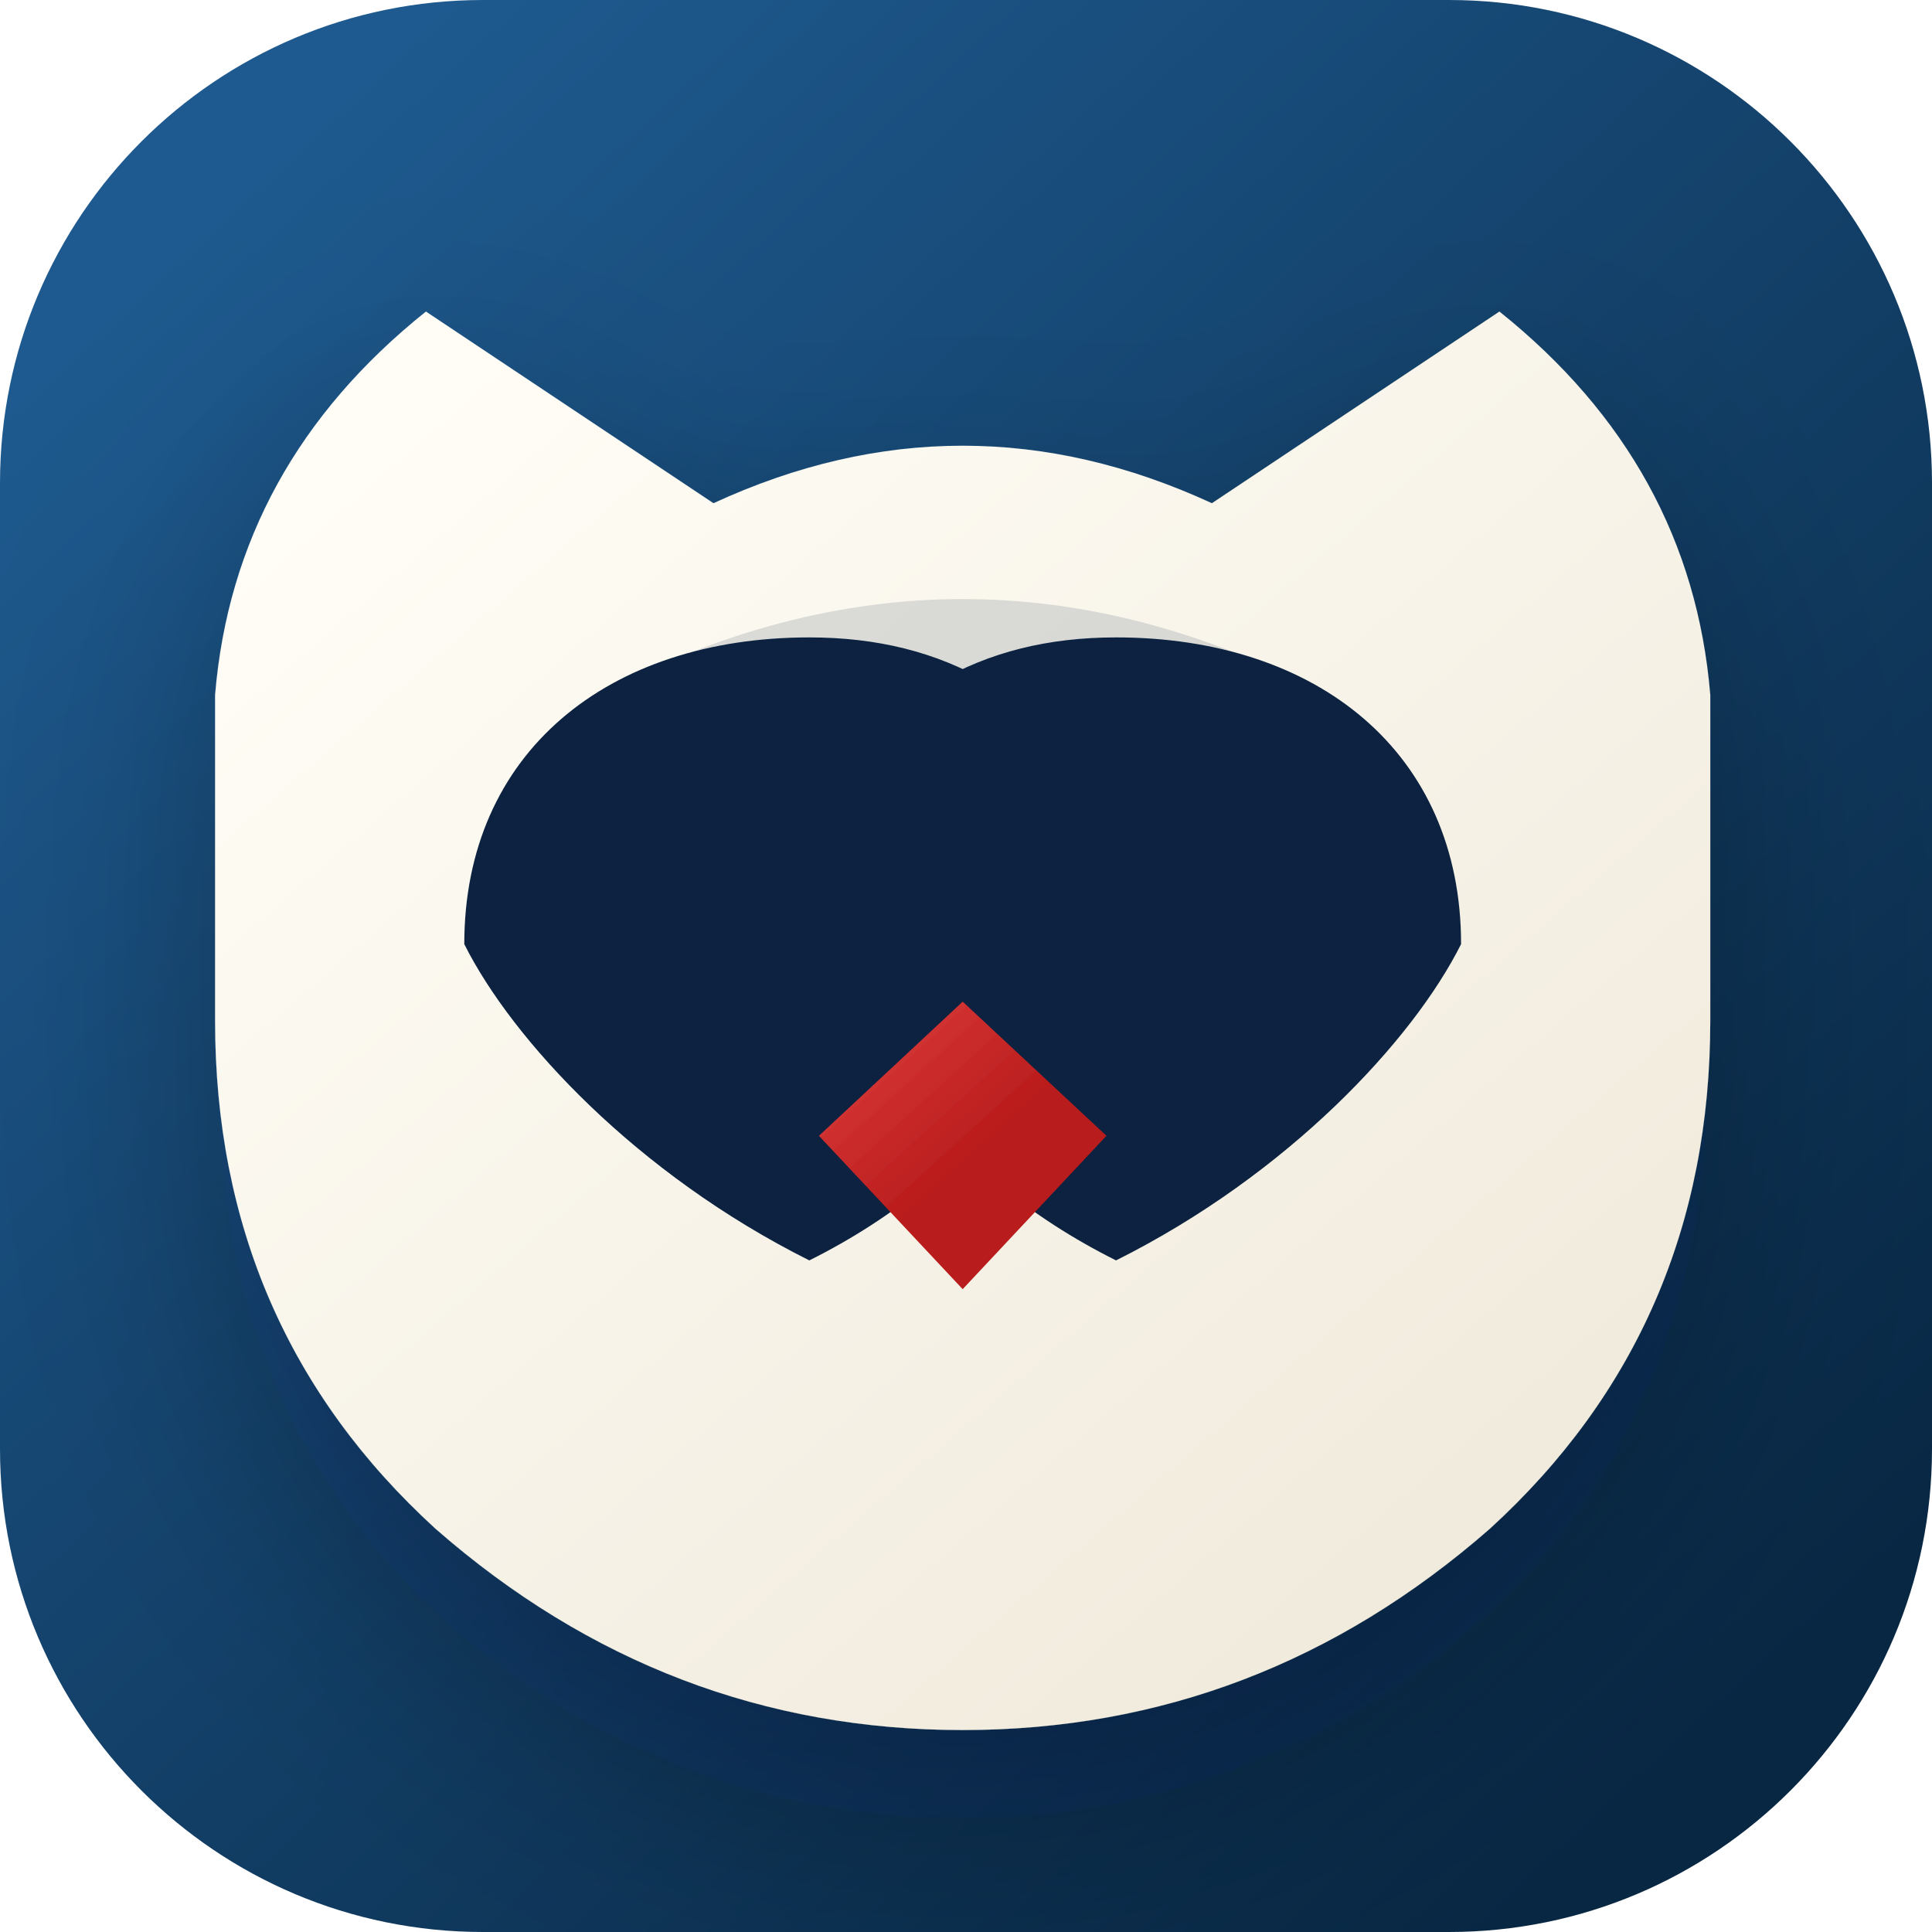
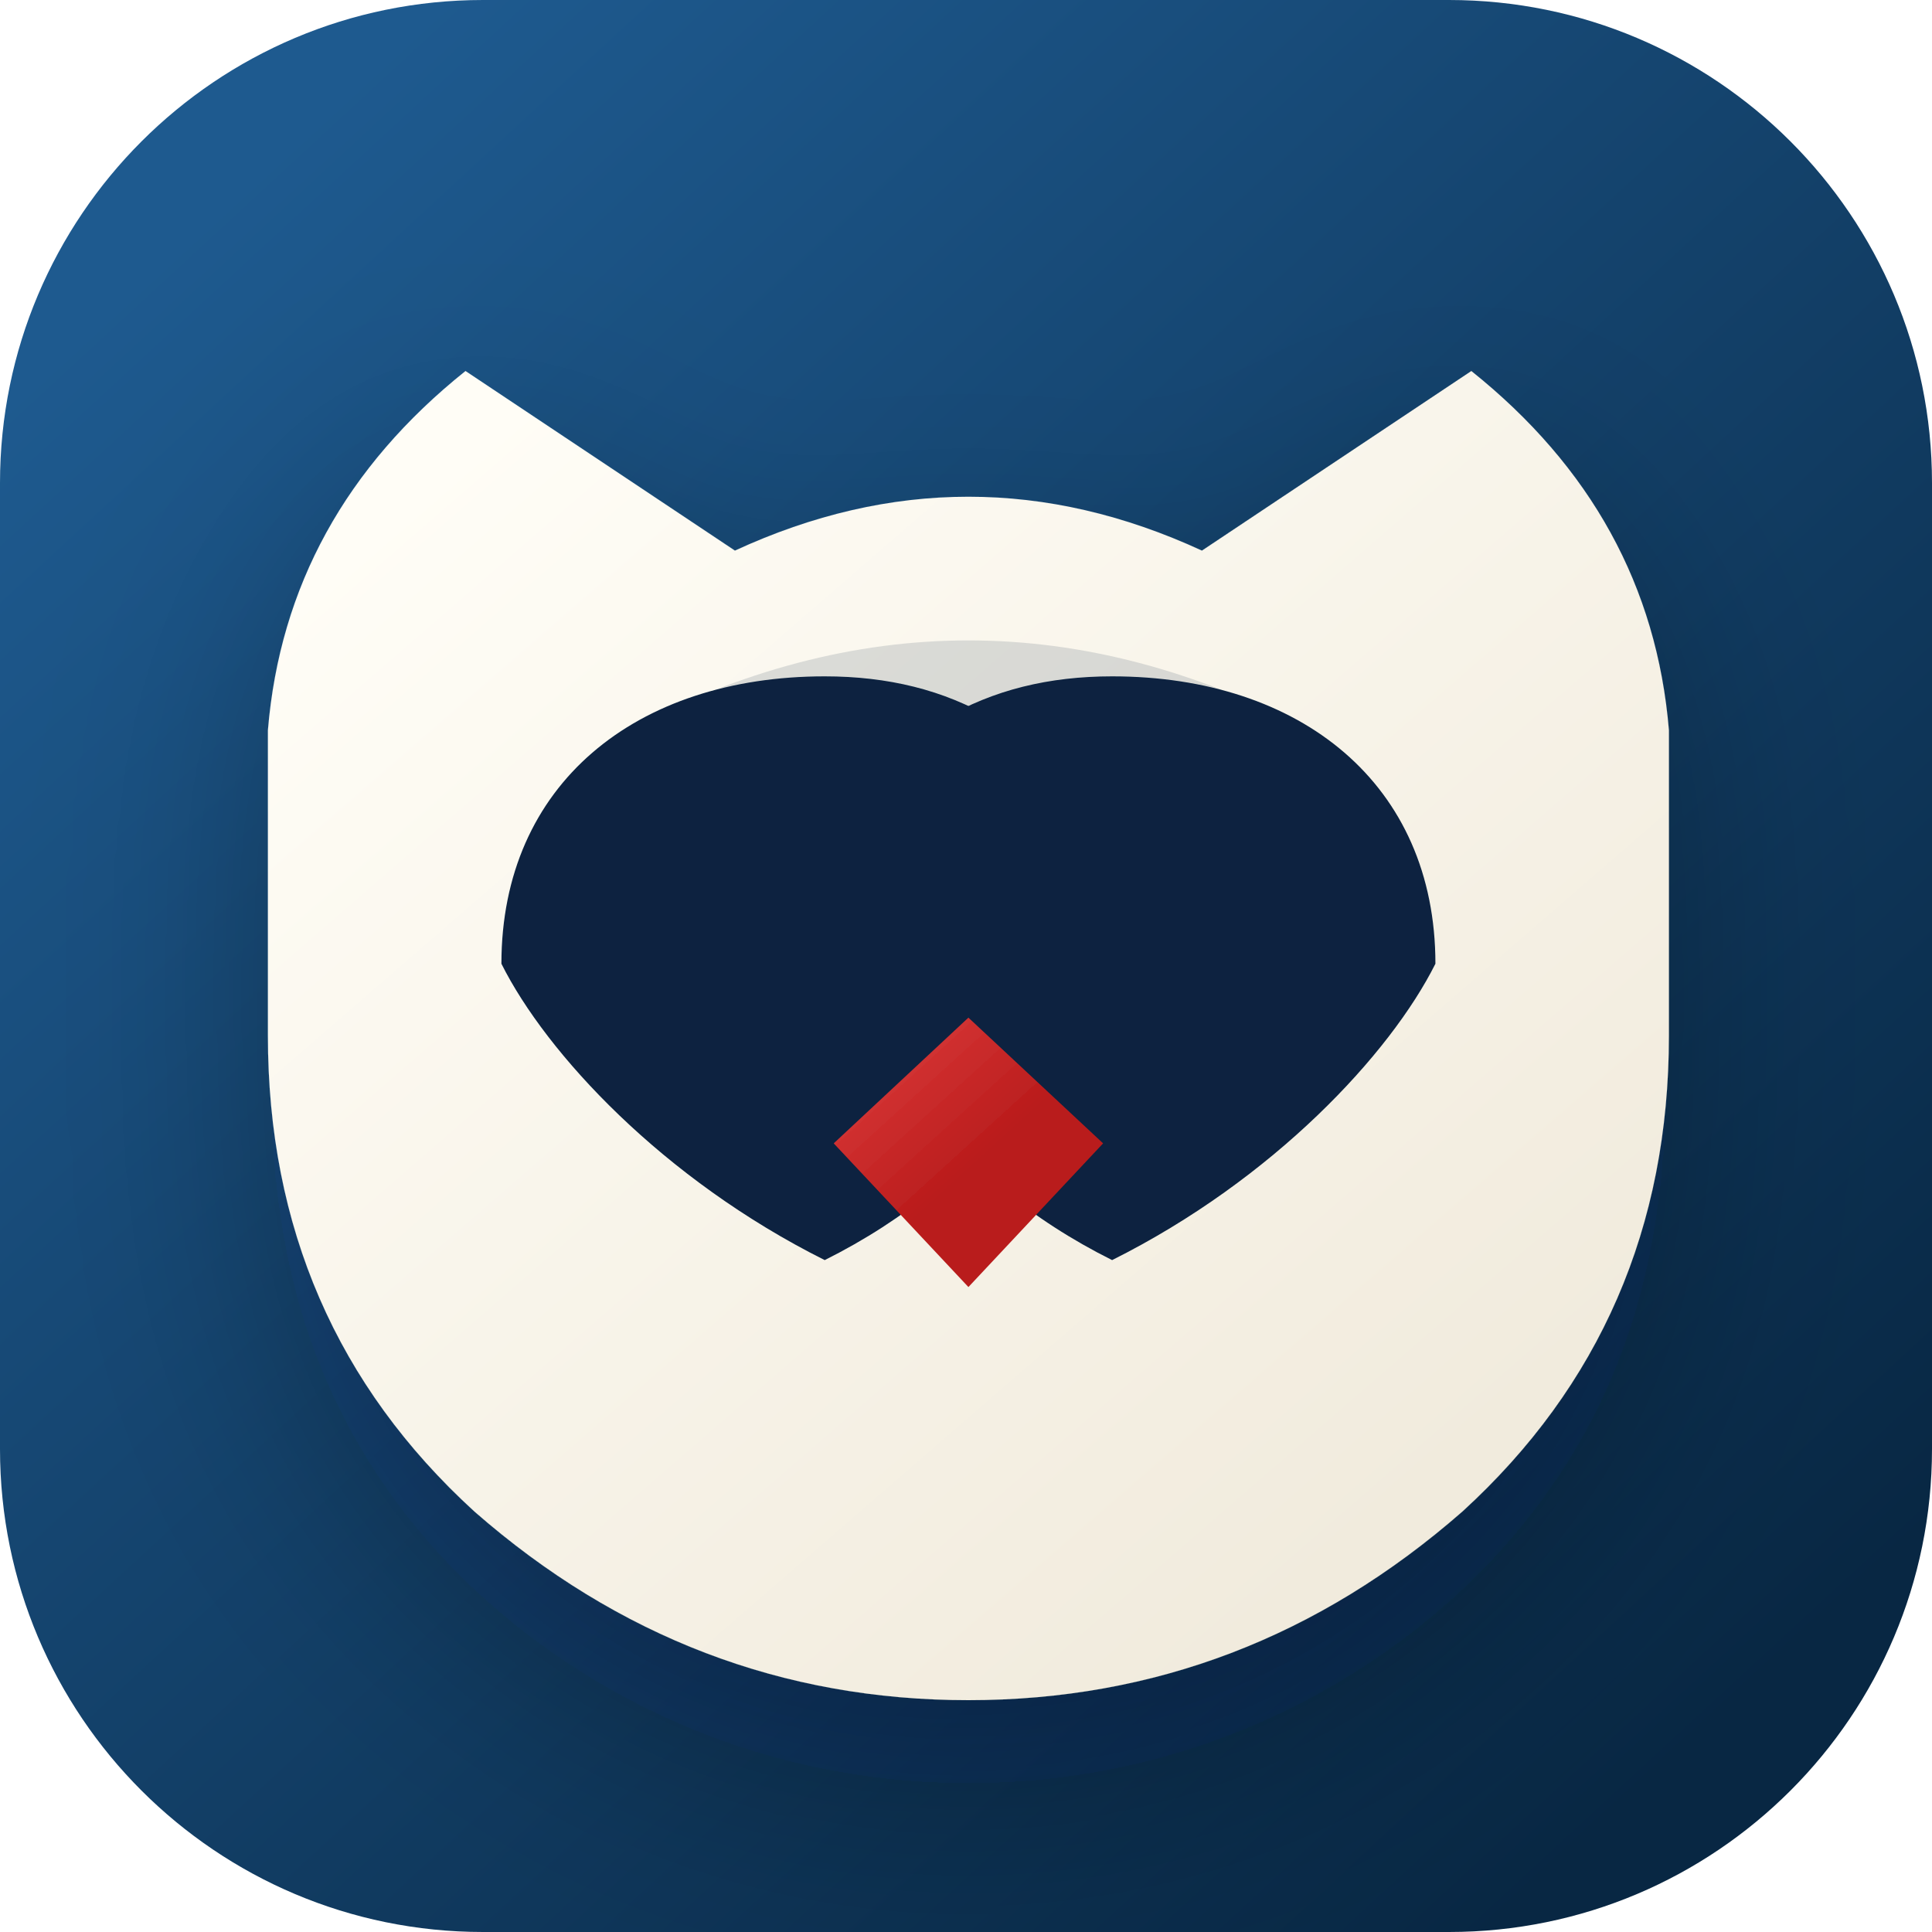
<svg xmlns="http://www.w3.org/2000/svg" viewBox="0 0 256 256" role="img" aria-labelledby="title desc">
  <defs>
    <linearGradient id="bg" x1="32" y1="24" x2="224" y2="232" gradientUnits="userSpaceOnUse">
      <stop offset="0" stop-color="#1E5A8F" />
      <stop offset="1" stop-color="#082743" />
    </linearGradient>
    <linearGradient id="face" x1="76" y1="68" x2="180" y2="188" gradientUnits="userSpaceOnUse">
      <stop offset="0" stop-color="#FFFDF6" />
      <stop offset="1" stop-color="#F1EBDD" />
    </linearGradient>
    <linearGradient id="beak" x1="118" y1="122" x2="138" y2="144" gradientUnits="userSpaceOnUse">
      <stop offset="0" stop-color="#F04C4C" />
      <stop offset="1" stop-color="#B91C1C" />
    </linearGradient>
    <filter id="shadow" x="-20%" y="-20%" width="140%" height="140%">
      <feDropShadow dx="0" dy="10" stdDeviation="12" flood-color="#02111f" flood-opacity="0.28" />
    </filter>
  </defs>
  <rect width="256" height="256" rx="64" fill="url(#bg)" />
-   <g filter="url(#shadow)" transform="translate(-35 -40) scale(1.27)">
+   <g filter="url(#shadow)" transform="translate(-24 -27) scale(1.19)">
    <path fill="url(#face)" d="M72 64          L102 84          Q128 72 154 84          L184 64          Q204 80 206 104          L206 138          Q206 170 183 191          Q159 212 128 212          Q97 212 73 191          Q50 170 50 138          L50 104          Q52 80 72 64Z" />
    <path fill="#0A2340" d="M90 104          Q128 84 166 104          Q157 123 128 131          Q99 123 90 104Z" opacity="0.14" />
    <path fill="#0A2340" d="M76 130          C76 110 91 98 112 98          C126 98 137 104 145 118          C141 139 130 154 112 163          C94 154 81 140 76 130Z" />
    <path fill="#0A2340" d="M180 130          C180 110 165 98 144 98          C130 98 119 104 111 118          C115 139 126 154 144 163          C162 154 175 140 180 130Z" />
    <path fill="url(#beak)" d="M128 136          L143 150          L128 166          L113 150Z" />
  </g>
</svg>
